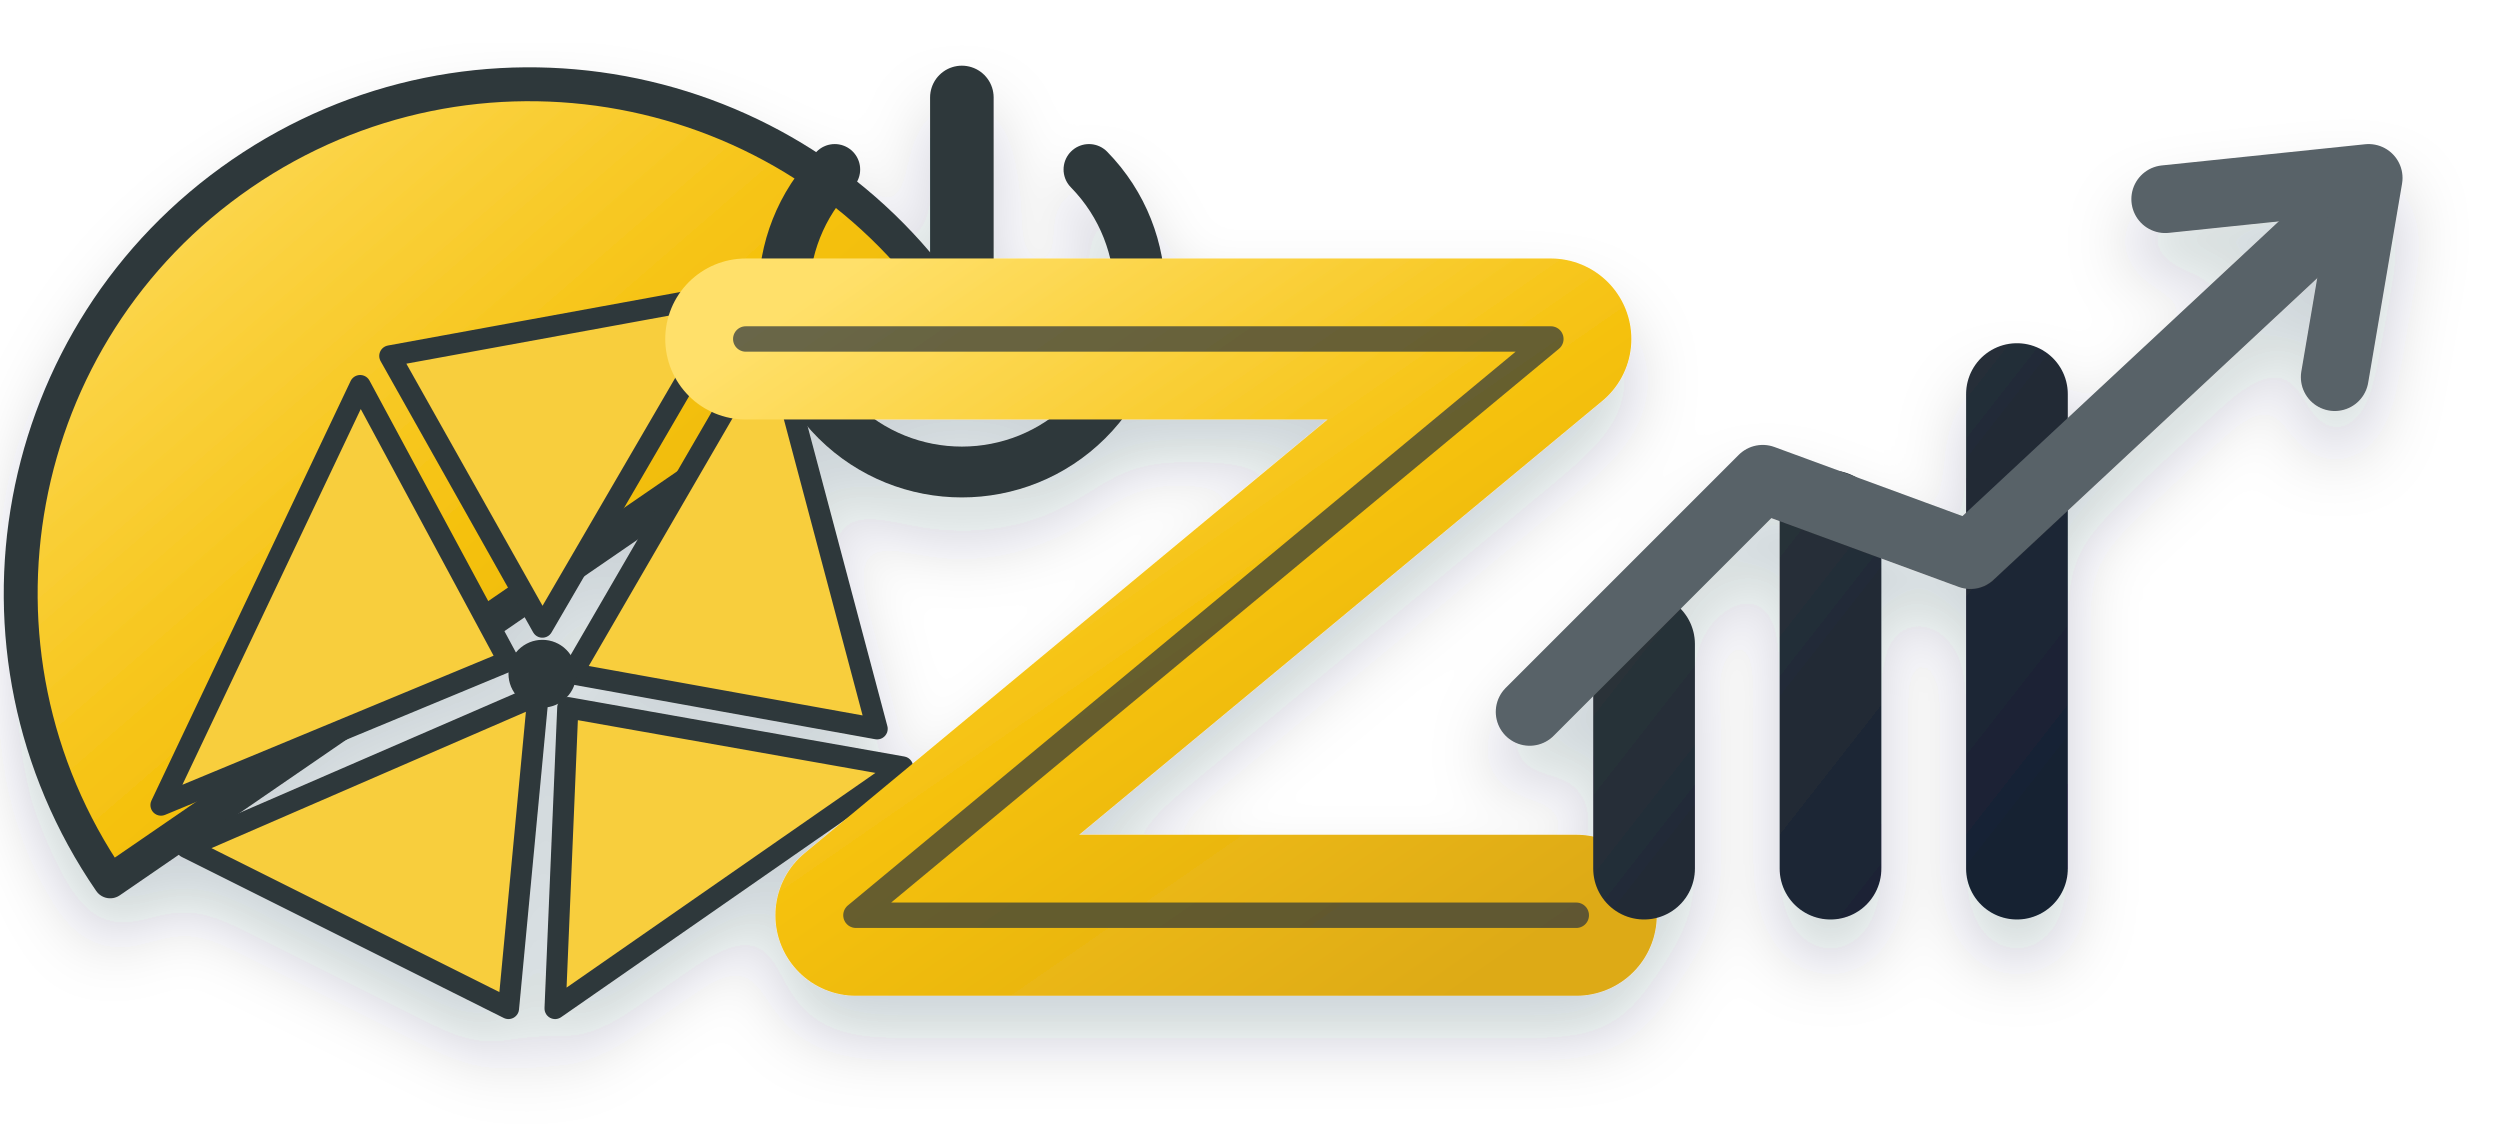
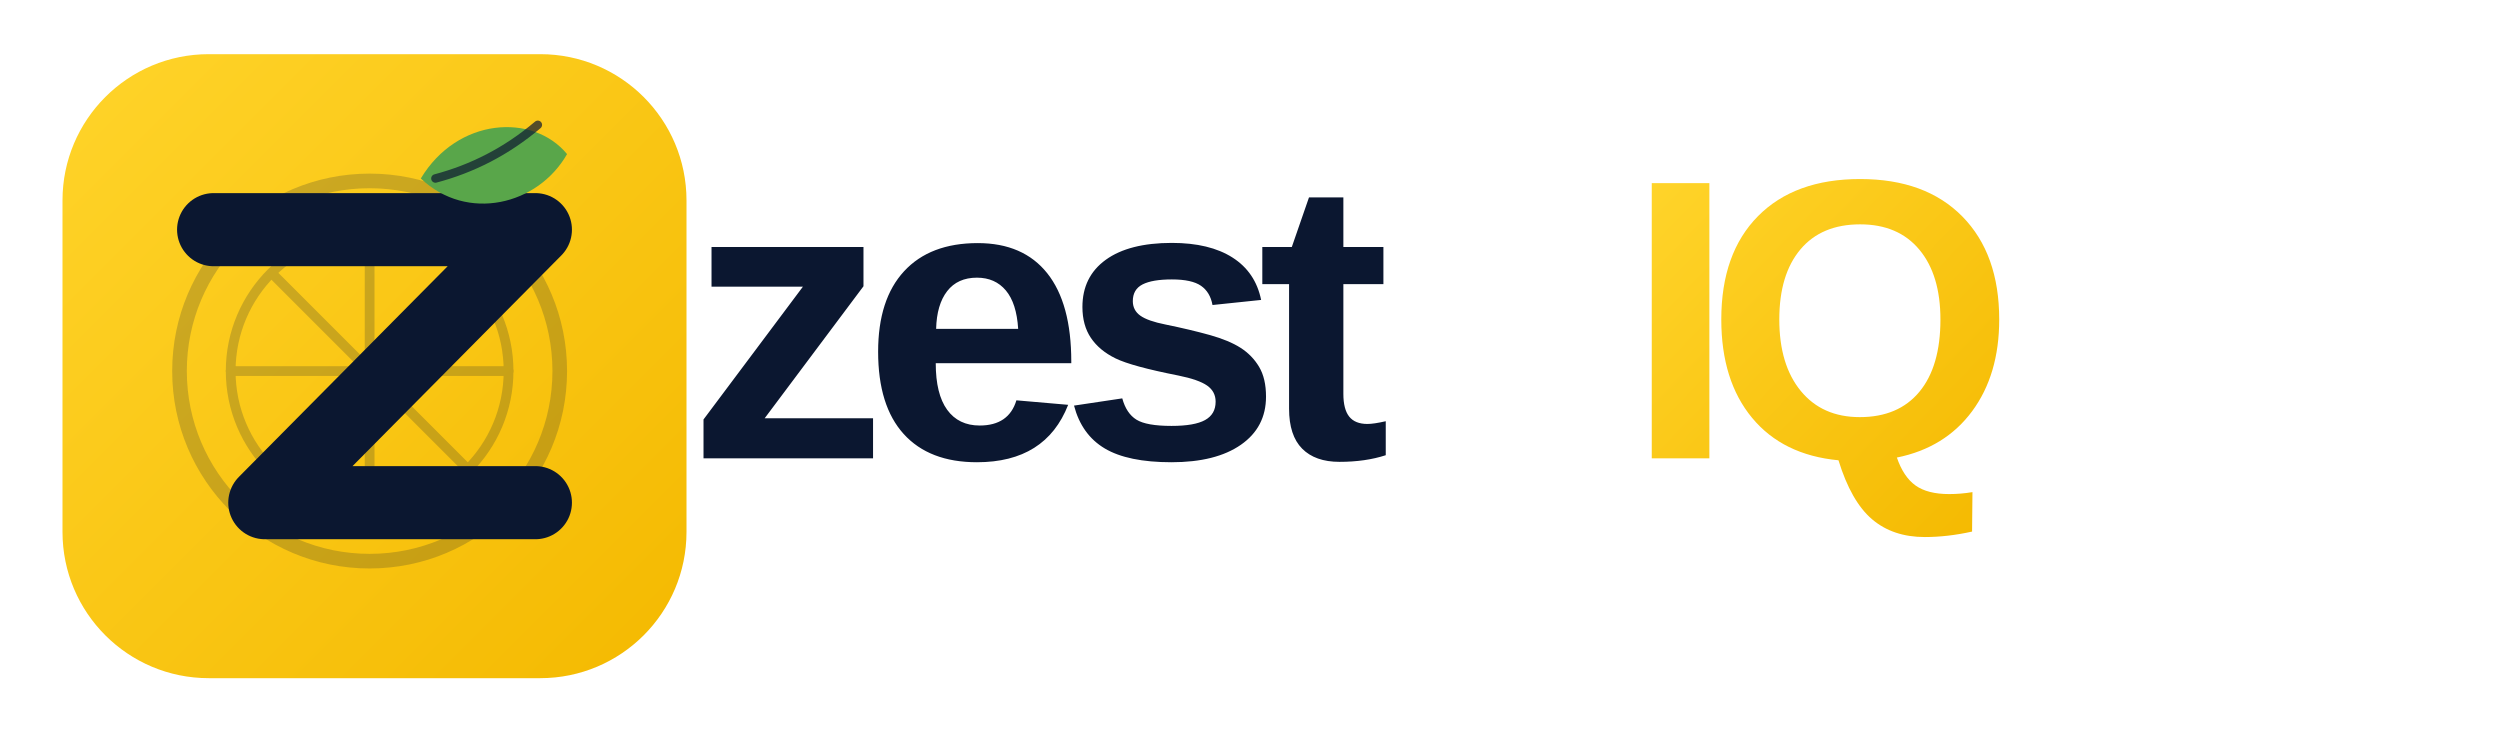
- <svg xmlns="http://www.w3.org/2000/svg" viewBox="30 20 590 270" role="img" aria-labelledby="title desc">
+ <svg xmlns="http://www.w3.org/2000/svg" viewBox="0 0 1200 360" role="img" aria-label="ZestIQ">
  <defs>
-     <linearGradient id="gold" x1="0" y1="0" x2="1" y2="1">
-       <stop offset="0" stop-color="#FFE06A" />
-       <stop offset=".52" stop-color="#F5C10E" />
-       <stop offset="1" stop-color="#DDAA16" />
+     <linearGradient id="yellow" x1="0" x2="1" y1="0" y2="1">
+       <stop stop-color="#FFD42A" />
+       <stop offset="1" stop-color="#F4B900" />
    </linearGradient>
-     <linearGradient id="ink" x1="0" y1="0" x2="1" y2="1">
-       <stop stop-color="#2F383A" />
-       <stop offset="1" stop-color="#172033" />
+     <linearGradient id="navy" x1="0" x2="1" y1="0" y2="1">
+       <stop stop-color="#14223D" />
+       <stop offset="1" stop-color="#071126" />
    </linearGradient>
-     <filter id="shadow" x="-20%" y="-20%" width="140%" height="150%">
-       <feDropShadow dx="0" dy="10" stdDeviation="8" flood-color="#172033" flood-opacity=".2" />
-     </filter>
  </defs>
-   <g filter="url(#shadow)">
-     <path d="M56 228A118 118 0 0 1 254 92L56 228Z" fill="url(#gold)" stroke="#2F383A" stroke-width="8" stroke-linejoin="round" />
-     <path d="M68 210 115 111 150 176 68 210ZM122 104l82-15-46 79-36-64ZM165 179l47-81 25 94-72-13ZM74 220l83-36-7 74-76-38ZM164 187l79 14-82 57 3-71Z" fill="#F8CE3E" stroke="#2F383A" stroke-width="5" stroke-linejoin="round" />
-     <circle cx="158" cy="179" r="8" fill="#2F383A" />
-     <path d="M257 43v50" fill="none" stroke="#2F383A" stroke-width="15" stroke-linecap="round" />
-     <path d="M227 60a42 42 0 1 0 60 0" fill="none" stroke="#2F383A" stroke-width="12" stroke-linecap="round" />
-     <path d="M206 100h190L232 236h170" fill="none" stroke="url(#gold)" stroke-width="38" stroke-linecap="round" stroke-linejoin="round" />
-     <path d="M206 100h190L232 236h170" fill="none" stroke="#2F383A" stroke-width="6" stroke-linecap="round" stroke-linejoin="round" opacity=".72" />
-     <path d="M418 225v-53M462 225v-82M506 225v-112" fill="none" stroke="url(#ink)" stroke-width="24" stroke-linecap="round" />
-     <path d="M391 188 446 133l49 18 88-82" fill="none" stroke="#596268" stroke-width="16" stroke-linecap="round" stroke-linejoin="round" />
-     <path d="m541 67 48-5-8 47" fill="none" stroke="#596268" stroke-width="16" stroke-linecap="round" stroke-linejoin="round" />
+   <g transform="translate(30 26) scale(1.17)">
+     <rect width="256" height="256" rx="60" fill="url(#yellow)" />
+     <g fill="none" stroke="#0B1730" stroke-linecap="round" opacity=".2">
+       <circle cx="126" cy="130" r="78" stroke-width="6" />
+       <circle cx="126" cy="130" r="57" stroke-width="4" />
+       <path d="M126 73v114M69 130h114M86 90l80 80M166 90l-80 80" stroke-width="4" />
+     </g>
+     <path d="M62 72h132L83 184h111" fill="none" stroke="#0B1730" stroke-width="30" stroke-linecap="round" stroke-linejoin="round" />
+     <path d="M147 51c15-25 46-27 60-10-12 21-41 28-60 10Z" fill="#59A64A" />
+     <path d="M153 51c15-4 29-11 42-22" fill="none" stroke="#0B1730" stroke-width="3.5" stroke-linecap="round" opacity=".7" />
  </g>
+   <text x="330" y="220" fill="#0B1730" font-family="Arial Rounded MT Bold, Arial, Helvetica, sans-serif" font-size="192" font-weight="900" letter-spacing="-12">zest</text>
+   <text x="780" y="220" fill="url(#yellow)" font-family="Arial Rounded MT Bold, Arial, Helvetica, sans-serif" font-size="192" font-weight="900" letter-spacing="-15">IQ</text>
</svg>
